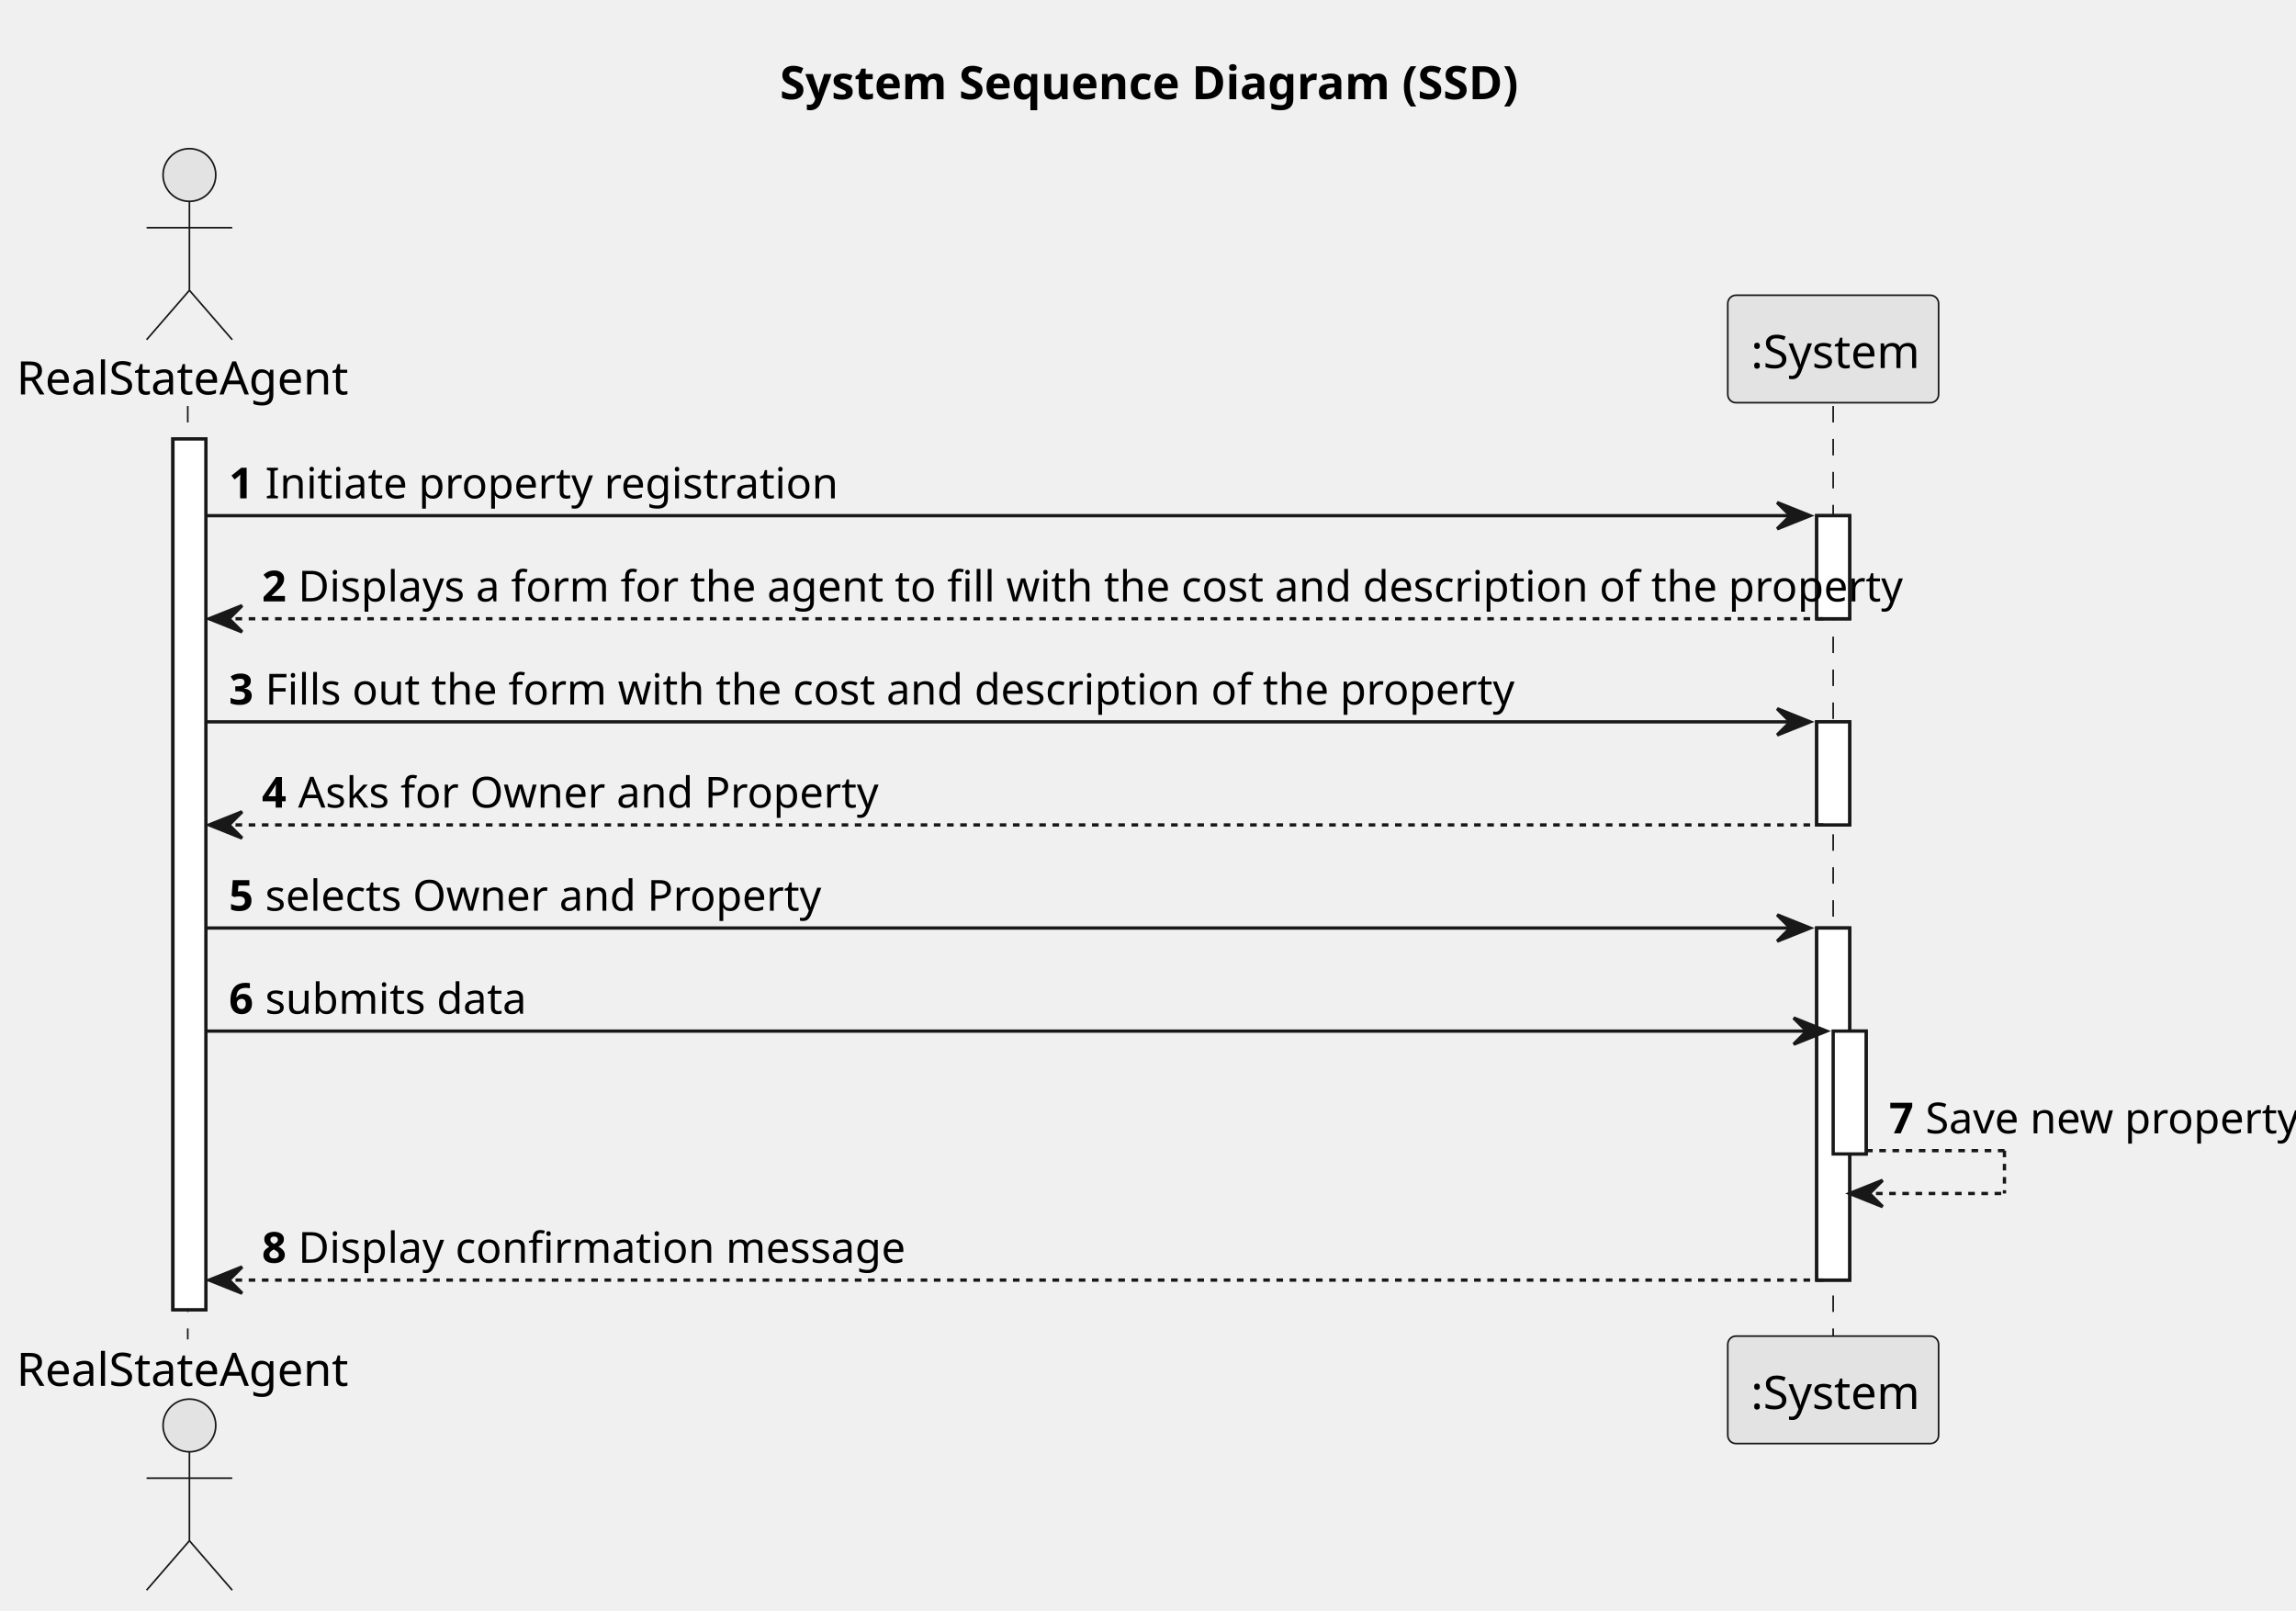
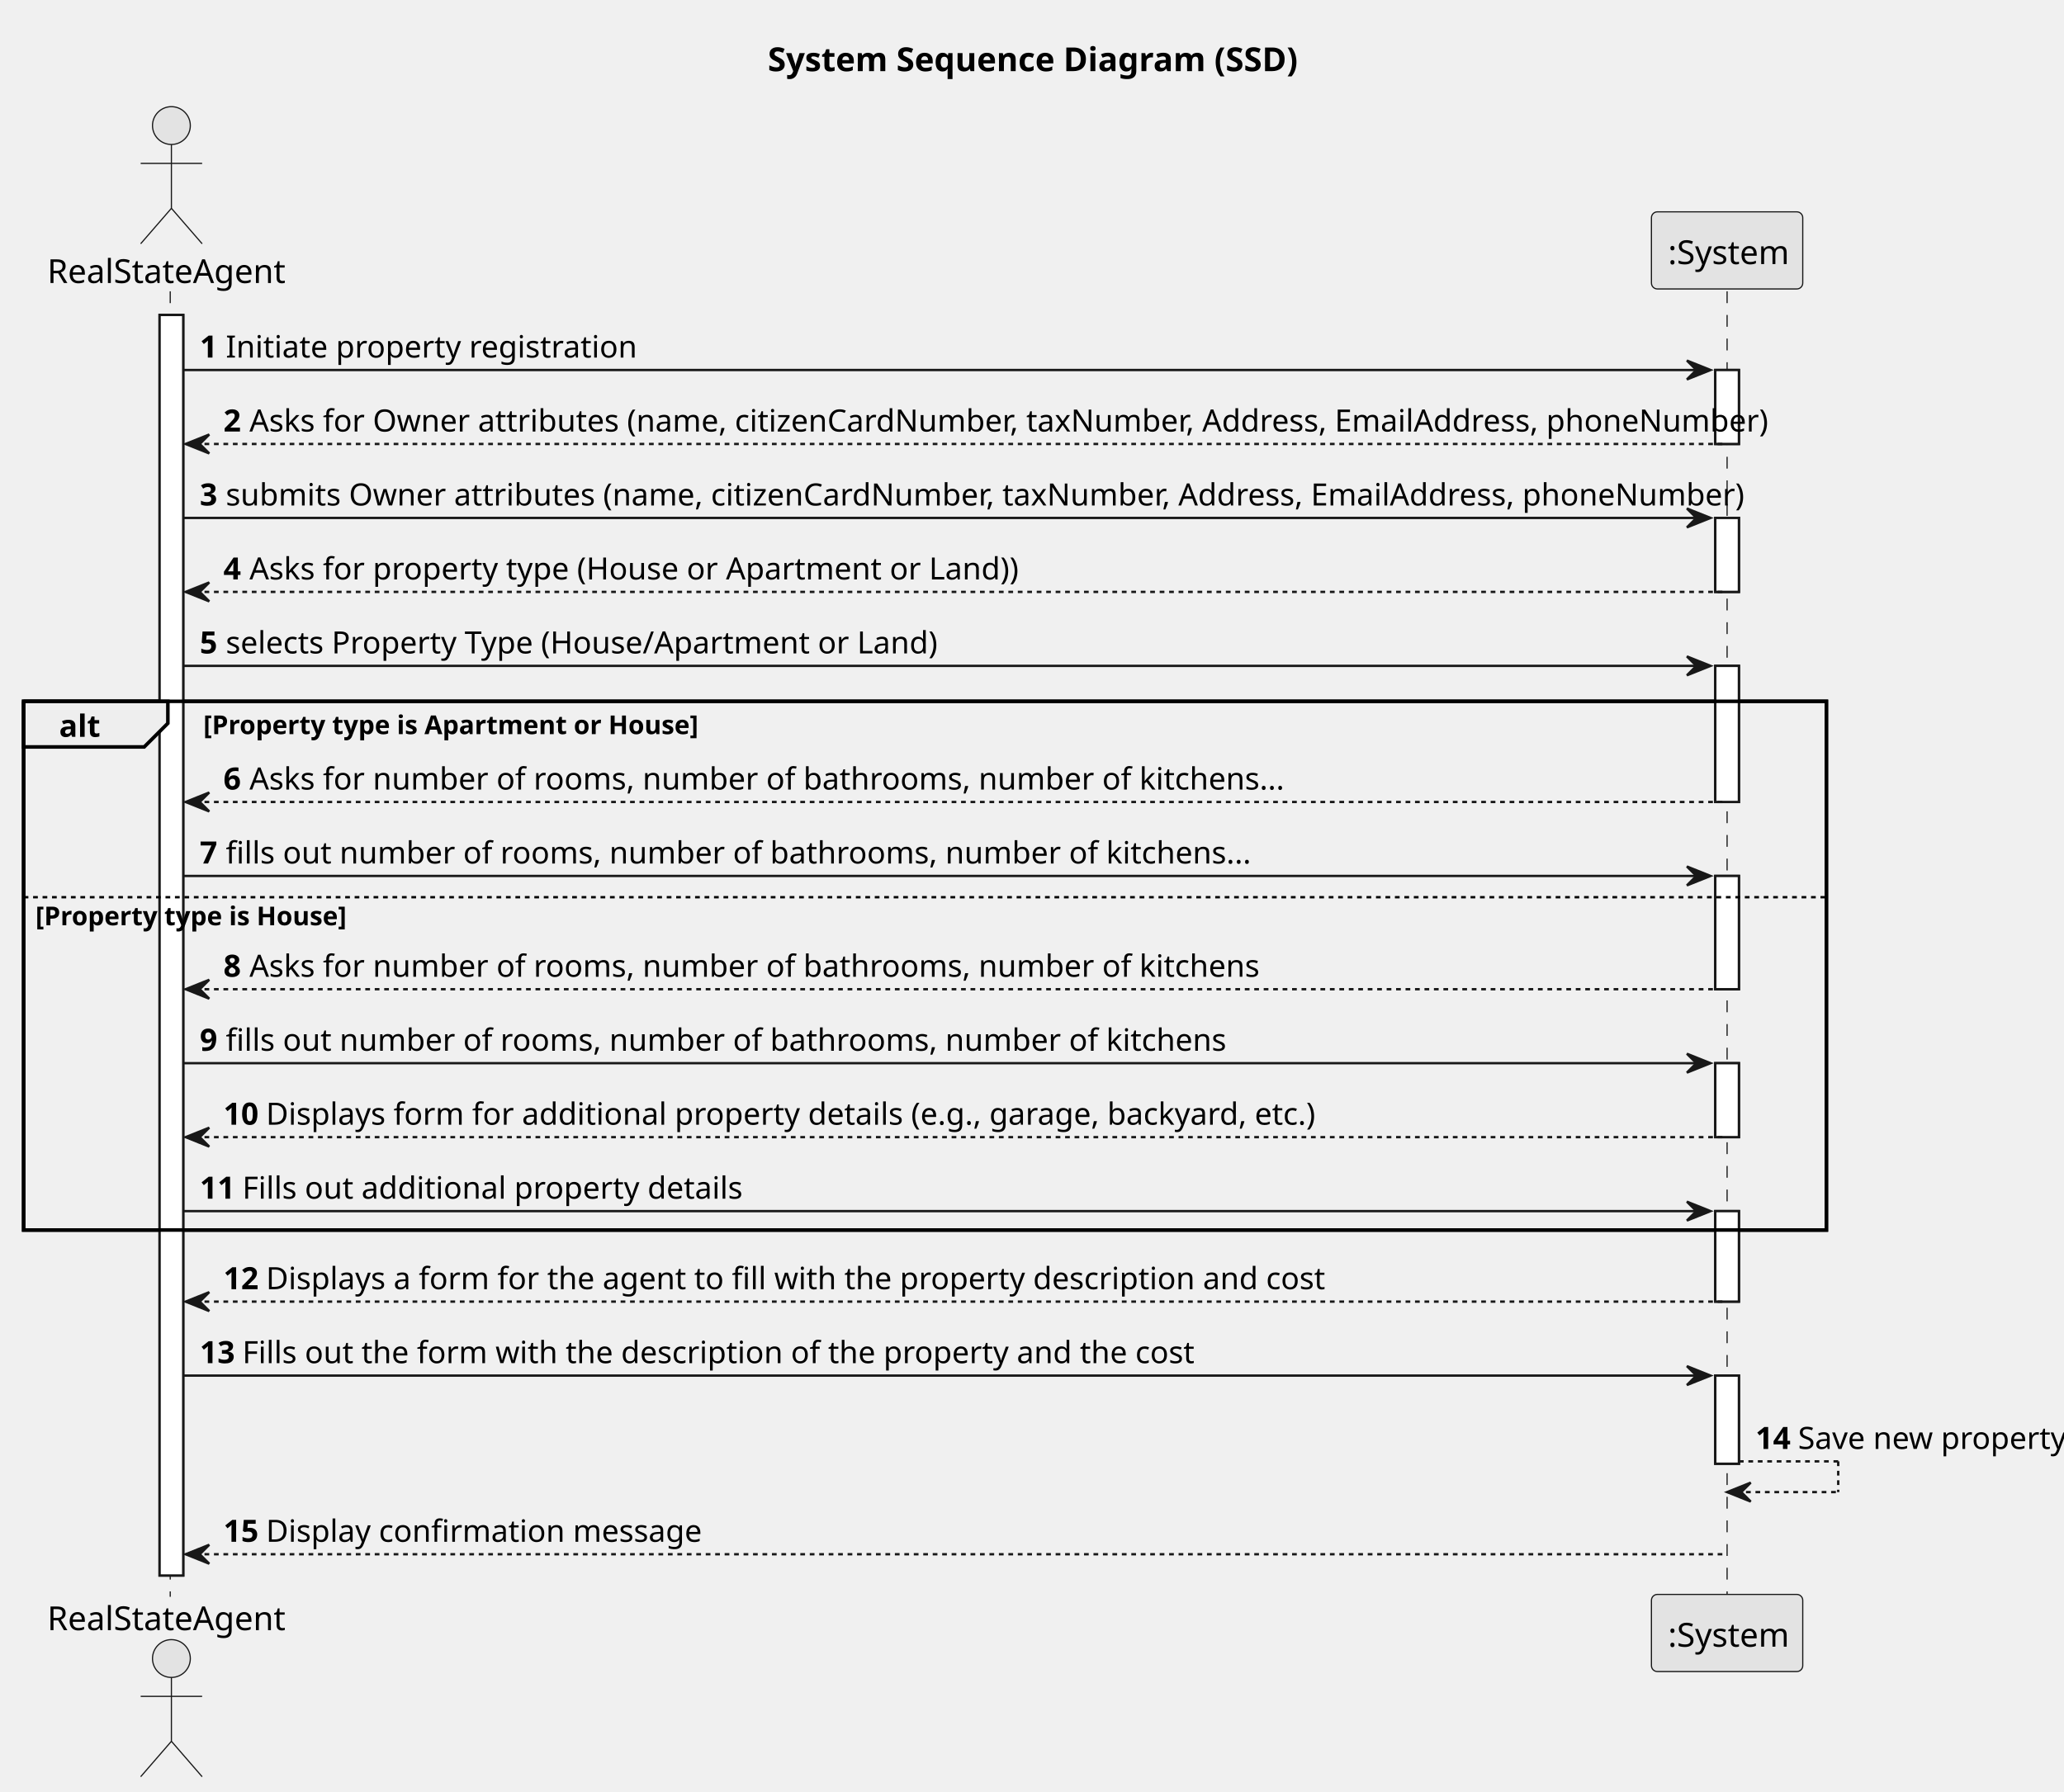
- <svg xmlns="http://www.w3.org/2000/svg" contentStyleType="text/css" height="489px" preserveAspectRatio="none" style="width:697px;height:489px;background:#FFFFFF;" version="1.1" viewBox="0 0 697 489" width="697px" zoomAndPan="magnify">
+ <svg xmlns="http://www.w3.org/2000/svg" contentStyleType="text/css" height="758px" preserveAspectRatio="none" style="width:873px;height:758px;background:#FFFFFF;" version="1.1" viewBox="0 0 873 758" width="873px" zoomAndPan="magnify">
  <defs />
  <g>
-     <text fill="#000000" font-family="sans-serif" font-size="14" font-weight="bold" lengthAdjust="spacing" textLength="228" x="236.75" y="30.107">System Sequence Diagram (SSD)</text>
-     <rect fill="#FFFFFF" height="264.328" style="stroke:#181818;stroke-width:1.0;" width="10" x="52.5" y="133.242" />
-     <rect fill="#FFFFFF" height="31.291" style="stroke:#181818;stroke-width:1.0;" width="10" x="551.5" y="156.533" />
-     <rect fill="#FFFFFF" height="31.291" style="stroke:#181818;stroke-width:1.0;" width="10" x="551.5" y="219.115" />
-     <rect fill="#FFFFFF" height="106.873" style="stroke:#181818;stroke-width:1.0;" width="10" x="551.5" y="281.697" />
-     <rect fill="#FFFFFF" height="37.291" style="stroke:#181818;stroke-width:1.0;" width="10" x="556.5" y="312.988" />
-     <line style="stroke:#181818;stroke-width:0.5;stroke-dasharray:5.0,5.0;" x1="57" x2="57" y1="123.242" y2="406.57" />
-     <line style="stroke:#181818;stroke-width:0.5;stroke-dasharray:5.0,5.0;" x1="556.5" x2="556.5" y1="123.242" y2="406.57" />
-     <text fill="#000000" font-family="sans-serif" font-size="14" lengthAdjust="spacing" textLength="99" x="5" y="119.728">RealStateAgent</text>
-     <ellipse cx="57.5" cy="53.121" fill="#E3E3E3" rx="8" ry="8" style="stroke:#181818;stroke-width:0.5;" />
-     <path d="M57.5,61.121 L57.5,88.121 M44.5,69.121 L70.5,69.121 M57.5,88.121 L44.5,103.121 M57.5,88.121 L70.5,103.121 " fill="none" style="stroke:#181818;stroke-width:0.5;" />
-     <text fill="#000000" font-family="sans-serif" font-size="14" lengthAdjust="spacing" textLength="99" x="5" y="420.678">RealStateAgent</text>
-     <ellipse cx="57.5" cy="432.691" fill="#E3E3E3" rx="8" ry="8" style="stroke:#181818;stroke-width:0.5;" />
-     <path d="M57.5,440.691 L57.5,467.691 M44.5,448.691 L70.5,448.691 M57.5,467.691 L44.5,482.691 M57.5,467.691 L70.5,482.691 " fill="none" style="stroke:#181818;stroke-width:0.5;" />
-     <rect fill="#E3E3E3" height="32.621" rx="2.5" ry="2.5" style="stroke:#181818;stroke-width:0.5;" width="64" x="524.5" y="89.621" />
-     <text fill="#000000" font-family="sans-serif" font-size="14" lengthAdjust="spacing" textLength="50" x="531.5" y="111.728">:System</text>
-     <rect fill="#E3E3E3" height="32.621" rx="2.5" ry="2.5" style="stroke:#181818;stroke-width:0.5;" width="64" x="524.5" y="405.57" />
-     <text fill="#000000" font-family="sans-serif" font-size="14" lengthAdjust="spacing" textLength="50" x="531.5" y="427.678">:System</text>
-     <rect fill="#FFFFFF" height="264.328" style="stroke:#181818;stroke-width:1.0;" width="10" x="52.5" y="133.242" />
-     <rect fill="#FFFFFF" height="31.291" style="stroke:#181818;stroke-width:1.0;" width="10" x="551.5" y="156.533" />
-     <rect fill="#FFFFFF" height="31.291" style="stroke:#181818;stroke-width:1.0;" width="10" x="551.5" y="219.115" />
-     <rect fill="#FFFFFF" height="106.873" style="stroke:#181818;stroke-width:1.0;" width="10" x="551.5" y="281.697" />
-     <rect fill="#FFFFFF" height="37.291" style="stroke:#181818;stroke-width:1.0;" width="10" x="556.5" y="312.988" />
-     <polygon fill="#181818" points="539.5,152.533,549.5,156.533,539.5,160.533,543.5,156.533" style="stroke:#181818;stroke-width:1.0;" />
-     <line style="stroke:#181818;stroke-width:1.0;" x1="62.5" x2="545.5" y1="156.533" y2="156.533" />
-     <text fill="#000000" font-family="sans-serif" font-size="13" font-weight="bold" lengthAdjust="spacing" textLength="7" x="69.5" y="151.27">1</text>
-     <text fill="#000000" font-family="sans-serif" font-size="13" lengthAdjust="spacing" textLength="157" x="80.5" y="151.27">Initiate property registration</text>
-     <polygon fill="#181818" points="73.5,183.824,63.5,187.824,73.5,191.824,69.5,187.824" style="stroke:#181818;stroke-width:1.0;" />
-     <line style="stroke:#181818;stroke-width:1.0;stroke-dasharray:2.0,2.0;" x1="67.5" x2="555.5" y1="187.824" y2="187.824" />
-     <text fill="#000000" font-family="sans-serif" font-size="13" font-weight="bold" lengthAdjust="spacing" textLength="7" x="79.5" y="182.561">2</text>
-     <text fill="#000000" font-family="sans-serif" font-size="13" lengthAdjust="spacing" textLength="454" x="90.5" y="182.561">Displays a form for the agent to fill with the cost and description of the property</text>
-     <polygon fill="#181818" points="539.5,215.115,549.5,219.115,539.5,223.115,543.5,219.115" style="stroke:#181818;stroke-width:1.0;" />
-     <line style="stroke:#181818;stroke-width:1.0;" x1="62.5" x2="545.5" y1="219.115" y2="219.115" />
-     <text fill="#000000" font-family="sans-serif" font-size="13" font-weight="bold" lengthAdjust="spacing" textLength="7" x="69.5" y="213.852">3</text>
-     <text fill="#000000" font-family="sans-serif" font-size="13" lengthAdjust="spacing" textLength="354" x="80.5" y="213.852">Fills out the form with the cost and description of the property</text>
-     <polygon fill="#181818" points="73.5,246.406,63.5,250.406,73.5,254.406,69.5,250.406" style="stroke:#181818;stroke-width:1.0;" />
-     <line style="stroke:#181818;stroke-width:1.0;stroke-dasharray:2.0,2.0;" x1="67.5" x2="555.5" y1="250.406" y2="250.406" />
-     <text fill="#000000" font-family="sans-serif" font-size="13" font-weight="bold" lengthAdjust="spacing" textLength="7" x="79.5" y="245.144">4</text>
-     <text fill="#000000" font-family="sans-serif" font-size="13" lengthAdjust="spacing" textLength="167" x="90.5" y="245.144">Asks for Owner and Property</text>
-     <polygon fill="#181818" points="539.5,277.697,549.5,281.697,539.5,285.697,543.5,281.697" style="stroke:#181818;stroke-width:1.0;" />
-     <line style="stroke:#181818;stroke-width:1.0;" x1="62.5" x2="545.5" y1="281.697" y2="281.697" />
-     <text fill="#000000" font-family="sans-serif" font-size="13" font-weight="bold" lengthAdjust="spacing" textLength="7" x="69.5" y="276.435">5</text>
-     <text fill="#000000" font-family="sans-serif" font-size="13" lengthAdjust="spacing" textLength="161" x="80.5" y="276.435">selects Owner and Property</text>
-     <polygon fill="#181818" points="544.5,308.988,554.5,312.988,544.5,316.988,548.5,312.988" style="stroke:#181818;stroke-width:1.0;" />
-     <line style="stroke:#181818;stroke-width:1.0;" x1="62.5" x2="550.5" y1="312.988" y2="312.988" />
-     <text fill="#000000" font-family="sans-serif" font-size="13" font-weight="bold" lengthAdjust="spacing" textLength="7" x="69.5" y="307.726">6</text>
-     <text fill="#000000" font-family="sans-serif" font-size="13" lengthAdjust="spacing" textLength="75" x="80.5" y="307.726">submits data</text>
-     <line style="stroke:#181818;stroke-width:1.0;stroke-dasharray:2.0,2.0;" x1="566.5" x2="608.5" y1="349.279" y2="349.279" />
-     <line style="stroke:#181818;stroke-width:1.0;stroke-dasharray:2.0,2.0;" x1="608.5" x2="608.5" y1="349.279" y2="362.279" />
-     <line style="stroke:#181818;stroke-width:1.0;stroke-dasharray:2.0,2.0;" x1="561.5" x2="608.5" y1="362.279" y2="362.279" />
-     <polygon fill="#181818" points="571.5,358.279,561.5,362.279,571.5,366.279,567.5,362.279" style="stroke:#181818;stroke-width:1.0;" />
-     <text fill="#000000" font-family="sans-serif" font-size="13" font-weight="bold" lengthAdjust="spacing" textLength="7" x="573.5" y="344.017">7</text>
-     <text fill="#000000" font-family="sans-serif" font-size="13" lengthAdjust="spacing" textLength="106" x="584.5" y="344.017">Save new property</text>
-     <polygon fill="#181818" points="73.5,384.57,63.5,388.57,73.5,392.57,69.5,388.57" style="stroke:#181818;stroke-width:1.0;" />
-     <line style="stroke:#181818;stroke-width:1.0;stroke-dasharray:2.0,2.0;" x1="67.5" x2="555.5" y1="388.57" y2="388.57" />
-     <text fill="#000000" font-family="sans-serif" font-size="13" font-weight="bold" lengthAdjust="spacing" textLength="7" x="79.5" y="383.308">8</text>
-     <text fill="#000000" font-family="sans-serif" font-size="13" lengthAdjust="spacing" textLength="174" x="90.5" y="383.308">Display confirmation message</text>
+     <text fill="#000000" font-family="sans-serif" font-size="14" font-weight="bold" lengthAdjust="spacing" textLength="228" x="324.75" y="30.107">System Sequence Diagram (SSD)</text>
+     <rect fill="#FFFFFF" height="533.287" style="stroke:#181818;stroke-width:1.0;" width="10" x="67.5" y="133.242" />
+     <rect fill="#FFFFFF" height="31.291" style="stroke:#181818;stroke-width:1.0;" width="10" x="725.5" y="156.533" />
+     <rect fill="#FFFFFF" height="31.291" style="stroke:#181818;stroke-width:1.0;" width="10" x="725.5" y="219.115" />
+     <rect fill="#FFFFFF" height="57.582" style="stroke:#181818;stroke-width:1.0;" width="10" x="725.5" y="281.697" />
+     <rect fill="#FFFFFF" height="47.922" style="stroke:#181818;stroke-width:1.0;" width="10" x="725.5" y="370.57" />
+     <rect fill="#FFFFFF" height="31.291" style="stroke:#181818;stroke-width:1.0;" width="10" x="725.5" y="449.783" />
+     <rect fill="#FFFFFF" height="38.291" style="stroke:#181818;stroke-width:1.0;" width="10" x="725.5" y="512.365" />
+     <rect fill="#FFFFFF" height="37.291" style="stroke:#181818;stroke-width:1.0;" width="10" x="725.5" y="581.947" />
+     <rect fill="none" height="223.668" style="stroke:#000000;stroke-width:1.5;" width="762.5" x="10" y="296.697" />
+     <line style="stroke:#181818;stroke-width:0.5;stroke-dasharray:5.0,5.0;" x1="72" x2="72" y1="123.242" y2="675.529" />
+     <line style="stroke:#181818;stroke-width:0.5;stroke-dasharray:5.0,5.0;" x1="730.5" x2="730.5" y1="123.242" y2="675.529" />
+     <text fill="#000000" font-family="sans-serif" font-size="14" lengthAdjust="spacing" textLength="99" x="20" y="119.728">RealStateAgent</text>
+     <ellipse cx="72.5" cy="53.121" fill="#E3E3E3" rx="8" ry="8" style="stroke:#181818;stroke-width:0.5;" />
+     <path d="M72.5,61.121 L72.5,88.121 M59.5,69.121 L85.5,69.121 M72.5,88.121 L59.5,103.121 M72.5,88.121 L85.5,103.121 " fill="none" style="stroke:#181818;stroke-width:0.5;" />
+     <text fill="#000000" font-family="sans-serif" font-size="14" lengthAdjust="spacing" textLength="99" x="20" y="689.637">RealStateAgent</text>
+     <ellipse cx="72.5" cy="701.65" fill="#E3E3E3" rx="8" ry="8" style="stroke:#181818;stroke-width:0.5;" />
+     <path d="M72.5,709.65 L72.5,736.65 M59.5,717.65 L85.5,717.65 M72.5,736.65 L59.5,751.65 M72.5,736.65 L85.5,751.65 " fill="none" style="stroke:#181818;stroke-width:0.5;" />
+     <rect fill="#E3E3E3" height="32.621" rx="2.5" ry="2.5" style="stroke:#181818;stroke-width:0.5;" width="64" x="698.5" y="89.621" />
+     <text fill="#000000" font-family="sans-serif" font-size="14" lengthAdjust="spacing" textLength="50" x="705.5" y="111.728">:System</text>
+     <rect fill="#E3E3E3" height="32.621" rx="2.5" ry="2.5" style="stroke:#181818;stroke-width:0.5;" width="64" x="698.5" y="674.529" />
+     <text fill="#000000" font-family="sans-serif" font-size="14" lengthAdjust="spacing" textLength="50" x="705.5" y="696.637">:System</text>
+     <rect fill="#FFFFFF" height="533.287" style="stroke:#181818;stroke-width:1.0;" width="10" x="67.5" y="133.242" />
+     <rect fill="#FFFFFF" height="31.291" style="stroke:#181818;stroke-width:1.0;" width="10" x="725.5" y="156.533" />
+     <rect fill="#FFFFFF" height="31.291" style="stroke:#181818;stroke-width:1.0;" width="10" x="725.5" y="219.115" />
+     <rect fill="#FFFFFF" height="57.582" style="stroke:#181818;stroke-width:1.0;" width="10" x="725.5" y="281.697" />
+     <rect fill="#FFFFFF" height="47.922" style="stroke:#181818;stroke-width:1.0;" width="10" x="725.5" y="370.57" />
+     <rect fill="#FFFFFF" height="31.291" style="stroke:#181818;stroke-width:1.0;" width="10" x="725.5" y="449.783" />
+     <rect fill="#FFFFFF" height="38.291" style="stroke:#181818;stroke-width:1.0;" width="10" x="725.5" y="512.365" />
+     <rect fill="#FFFFFF" height="37.291" style="stroke:#181818;stroke-width:1.0;" width="10" x="725.5" y="581.947" />
+     <polygon fill="#181818" points="713.5,152.533,723.5,156.533,713.5,160.533,717.5,156.533" style="stroke:#181818;stroke-width:1.0;" />
+     <line style="stroke:#181818;stroke-width:1.0;" x1="77.5" x2="719.5" y1="156.533" y2="156.533" />
+     <text fill="#000000" font-family="sans-serif" font-size="13" font-weight="bold" lengthAdjust="spacing" textLength="7" x="84.5" y="151.27">1</text>
+     <text fill="#000000" font-family="sans-serif" font-size="13" lengthAdjust="spacing" textLength="157" x="95.5" y="151.27">Initiate property registration</text>
+     <polygon fill="#181818" points="88.5,183.824,78.5,187.824,88.5,191.824,84.5,187.824" style="stroke:#181818;stroke-width:1.0;" />
+     <line style="stroke:#181818;stroke-width:1.0;stroke-dasharray:2.0,2.0;" x1="82.5" x2="729.5" y1="187.824" y2="187.824" />
+     <text fill="#000000" font-family="sans-serif" font-size="13" font-weight="bold" lengthAdjust="spacing" textLength="7" x="94.5" y="182.561">2</text>
+     <text fill="#000000" font-family="sans-serif" font-size="13" lengthAdjust="spacing" textLength="613" x="105.5" y="182.561">Asks for Owner attributes (name, citizenCardNumber, taxNumber, Address, EmailAddress, phoneNumber)</text>
+     <polygon fill="#181818" points="713.5,215.115,723.5,219.115,713.5,223.115,717.5,219.115" style="stroke:#181818;stroke-width:1.0;" />
+     <line style="stroke:#181818;stroke-width:1.0;" x1="77.5" x2="719.5" y1="219.115" y2="219.115" />
+     <text fill="#000000" font-family="sans-serif" font-size="13" font-weight="bold" lengthAdjust="spacing" textLength="7" x="84.5" y="213.852">3</text>
+     <text fill="#000000" font-family="sans-serif" font-size="13" lengthAdjust="spacing" textLength="611" x="95.5" y="213.852">submits Owner attributes (name, citizenCardNumber, taxNumber, Address, EmailAddress, phoneNumber)</text>
+     <polygon fill="#181818" points="88.5,246.406,78.5,250.406,88.5,254.406,84.5,250.406" style="stroke:#181818;stroke-width:1.0;" />
+     <line style="stroke:#181818;stroke-width:1.0;stroke-dasharray:2.0,2.0;" x1="82.5" x2="729.5" y1="250.406" y2="250.406" />
+     <text fill="#000000" font-family="sans-serif" font-size="13" font-weight="bold" lengthAdjust="spacing" textLength="7" x="94.5" y="245.144">4</text>
+     <text fill="#000000" font-family="sans-serif" font-size="13" lengthAdjust="spacing" textLength="307" x="105.5" y="245.144">Asks for property type (House or Apartment or Land))</text>
+     <polygon fill="#181818" points="713.5,277.697,723.5,281.697,713.5,285.697,717.5,281.697" style="stroke:#181818;stroke-width:1.0;" />
+     <line style="stroke:#181818;stroke-width:1.0;" x1="77.5" x2="719.5" y1="281.697" y2="281.697" />
+     <text fill="#000000" font-family="sans-serif" font-size="13" font-weight="bold" lengthAdjust="spacing" textLength="7" x="84.5" y="276.435">5</text>
+     <text fill="#000000" font-family="sans-serif" font-size="13" lengthAdjust="spacing" textLength="287" x="95.5" y="276.435">selects Property Type (House/Apartment or Land)</text>
+     <path d="M10,296.697 L71,296.697 L71,305.988 L61,315.988 L10,315.988 L10,296.697 " fill="#EEEEEE" style="stroke:#000000;stroke-width:1.5;" />
+     <rect fill="none" height="223.668" style="stroke:#000000;stroke-width:1.5;" width="762.5" x="10" y="296.697" />
+     <text fill="#000000" font-family="sans-serif" font-size="13" font-weight="bold" lengthAdjust="spacing" textLength="16" x="25" y="311.726">alt</text>
+     <text fill="#000000" font-family="sans-serif" font-size="11" font-weight="bold" lengthAdjust="spacing" textLength="211" x="86" y="310.567">[Property type is Apartment or House]</text>
+     <polygon fill="#181818" points="88.5,335.279,78.5,339.279,88.5,343.279,84.5,339.279" style="stroke:#181818;stroke-width:1.0;" />
+     <line style="stroke:#181818;stroke-width:1.0;stroke-dasharray:2.0,2.0;" x1="82.5" x2="729.5" y1="339.279" y2="339.279" />
+     <text fill="#000000" font-family="sans-serif" font-size="13" font-weight="bold" lengthAdjust="spacing" textLength="7" x="94.5" y="334.017">6</text>
+     <text fill="#000000" font-family="sans-serif" font-size="13" lengthAdjust="spacing" textLength="409" x="105.5" y="334.017">Asks for number of rooms, number of bathrooms, number of kitchens...</text>
+     <polygon fill="#181818" points="713.5,366.57,723.5,370.57,713.5,374.57,717.5,370.57" style="stroke:#181818;stroke-width:1.0;" />
+     <line style="stroke:#181818;stroke-width:1.0;" x1="77.5" x2="719.5" y1="370.57" y2="370.57" />
+     <text fill="#000000" font-family="sans-serif" font-size="13" font-weight="bold" lengthAdjust="spacing" textLength="7" x="84.5" y="365.308">7</text>
+     <text fill="#000000" font-family="sans-serif" font-size="13" lengthAdjust="spacing" textLength="402" x="95.5" y="365.308">fills out number of rooms, number of bathrooms, number of kitchens...</text>
+     <line style="stroke:#000000;stroke-width:1.0;stroke-dasharray:2.0,2.0;" x1="10" x2="772.5" y1="379.57" y2="379.57" />
+     <text fill="#000000" font-family="sans-serif" font-size="11" font-weight="bold" lengthAdjust="spacing" textLength="134" x="15" y="391.44">[Property type is House]</text>
+     <polygon fill="#181818" points="88.5,414.492,78.5,418.492,88.5,422.492,84.5,418.492" style="stroke:#181818;stroke-width:1.0;" />
+     <line style="stroke:#181818;stroke-width:1.0;stroke-dasharray:2.0,2.0;" x1="82.5" x2="729.5" y1="418.492" y2="418.492" />
+     <text fill="#000000" font-family="sans-serif" font-size="13" font-weight="bold" lengthAdjust="spacing" textLength="7" x="94.5" y="413.229">8</text>
+     <text fill="#000000" font-family="sans-serif" font-size="13" lengthAdjust="spacing" textLength="397" x="105.5" y="413.229">Asks for number of rooms, number of bathrooms, number of kitchens</text>
+     <polygon fill="#181818" points="713.5,445.783,723.5,449.783,713.5,453.783,717.5,449.783" style="stroke:#181818;stroke-width:1.0;" />
+     <line style="stroke:#181818;stroke-width:1.0;" x1="77.5" x2="719.5" y1="449.783" y2="449.783" />
+     <text fill="#000000" font-family="sans-serif" font-size="13" font-weight="bold" lengthAdjust="spacing" textLength="7" x="84.5" y="444.521">9</text>
+     <text fill="#000000" font-family="sans-serif" font-size="13" lengthAdjust="spacing" textLength="390" x="95.5" y="444.521">fills out number of rooms, number of bathrooms, number of kitchens</text>
+     <polygon fill="#181818" points="88.5,477.074,78.5,481.074,88.5,485.074,84.5,481.074" style="stroke:#181818;stroke-width:1.0;" />
+     <line style="stroke:#181818;stroke-width:1.0;stroke-dasharray:2.0,2.0;" x1="82.5" x2="729.5" y1="481.074" y2="481.074" />
+     <text fill="#000000" font-family="sans-serif" font-size="13" font-weight="bold" lengthAdjust="spacing" textLength="14" x="94.5" y="475.812">10</text>
+     <text fill="#000000" font-family="sans-serif" font-size="13" lengthAdjust="spacing" textLength="421" x="112.5" y="475.812">Displays form for additional property details (e.g., garage, backyard, etc.)</text>
+     <polygon fill="#181818" points="713.5,508.365,723.5,512.365,713.5,516.365,717.5,512.365" style="stroke:#181818;stroke-width:1.0;" />
+     <line style="stroke:#181818;stroke-width:1.0;" x1="77.5" x2="719.5" y1="512.365" y2="512.365" />
+     <text fill="#000000" font-family="sans-serif" font-size="13" font-weight="bold" lengthAdjust="spacing" textLength="14" x="84.5" y="507.103">11</text>
+     <text fill="#000000" font-family="sans-serif" font-size="13" lengthAdjust="spacing" textLength="198" x="102.5" y="507.103">Fills out additional property details</text>
+     <polygon fill="#181818" points="88.5,546.656,78.5,550.656,88.5,554.656,84.5,550.656" style="stroke:#181818;stroke-width:1.0;" />
+     <line style="stroke:#181818;stroke-width:1.0;stroke-dasharray:2.0,2.0;" x1="82.5" x2="729.5" y1="550.656" y2="550.656" />
+     <text fill="#000000" font-family="sans-serif" font-size="13" font-weight="bold" lengthAdjust="spacing" textLength="14" x="94.5" y="545.394">12</text>
+     <text fill="#000000" font-family="sans-serif" font-size="13" lengthAdjust="spacing" textLength="418" x="112.5" y="545.394">Displays a form for the agent to fill with the property description and cost</text>
+     <polygon fill="#181818" points="713.5,577.947,723.5,581.947,713.5,585.947,717.5,581.947" style="stroke:#181818;stroke-width:1.0;" />
+     <line style="stroke:#181818;stroke-width:1.0;" x1="77.5" x2="719.5" y1="581.947" y2="581.947" />
+     <text fill="#000000" font-family="sans-serif" font-size="13" font-weight="bold" lengthAdjust="spacing" textLength="14" x="84.5" y="576.685">13</text>
+     <text fill="#000000" font-family="sans-serif" font-size="13" lengthAdjust="spacing" textLength="376" x="102.5" y="576.685">Fills out the form with the description of the property and the cost</text>
+     <line style="stroke:#181818;stroke-width:1.0;stroke-dasharray:2.0,2.0;" x1="735.5" x2="777.5" y1="618.238" y2="618.238" />
+     <line style="stroke:#181818;stroke-width:1.0;stroke-dasharray:2.0,2.0;" x1="777.5" x2="777.5" y1="618.238" y2="631.238" />
+     <line style="stroke:#181818;stroke-width:1.0;stroke-dasharray:2.0,2.0;" x1="730.5" x2="777.5" y1="631.238" y2="631.238" />
+     <polygon fill="#181818" points="740.5,627.238,730.5,631.238,740.5,635.238,736.5,631.238" style="stroke:#181818;stroke-width:1.0;" />
+     <text fill="#000000" font-family="sans-serif" font-size="13" font-weight="bold" lengthAdjust="spacing" textLength="14" x="742.5" y="612.976">14</text>
+     <text fill="#000000" font-family="sans-serif" font-size="13" lengthAdjust="spacing" textLength="106" x="760.5" y="612.976">Save new property</text>
+     <polygon fill="#181818" points="88.5,653.529,78.5,657.529,88.5,661.529,84.5,657.529" style="stroke:#181818;stroke-width:1.0;" />
+     <line style="stroke:#181818;stroke-width:1.0;stroke-dasharray:2.0,2.0;" x1="82.5" x2="729.5" y1="657.529" y2="657.529" />
+     <text fill="#000000" font-family="sans-serif" font-size="13" font-weight="bold" lengthAdjust="spacing" textLength="14" x="94.5" y="652.267">15</text>
+     <text fill="#000000" font-family="sans-serif" font-size="13" lengthAdjust="spacing" textLength="174" x="112.5" y="652.267">Display confirmation message</text>
  </g>
</svg>
